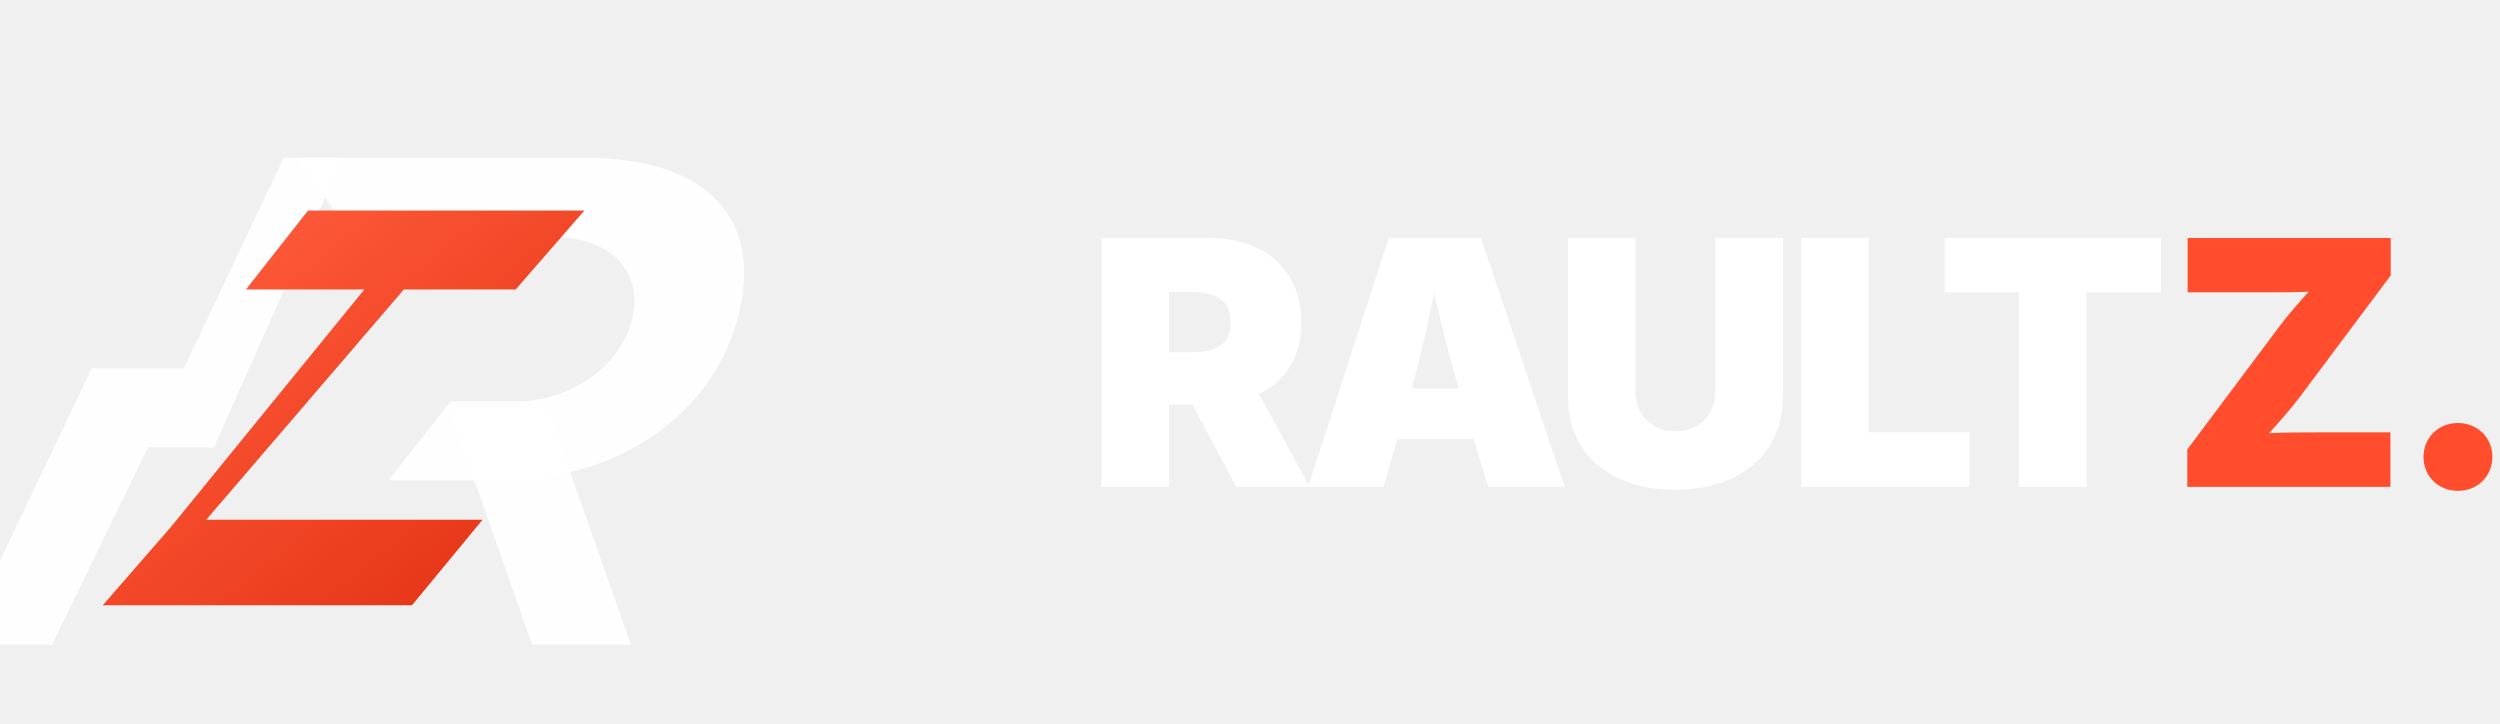
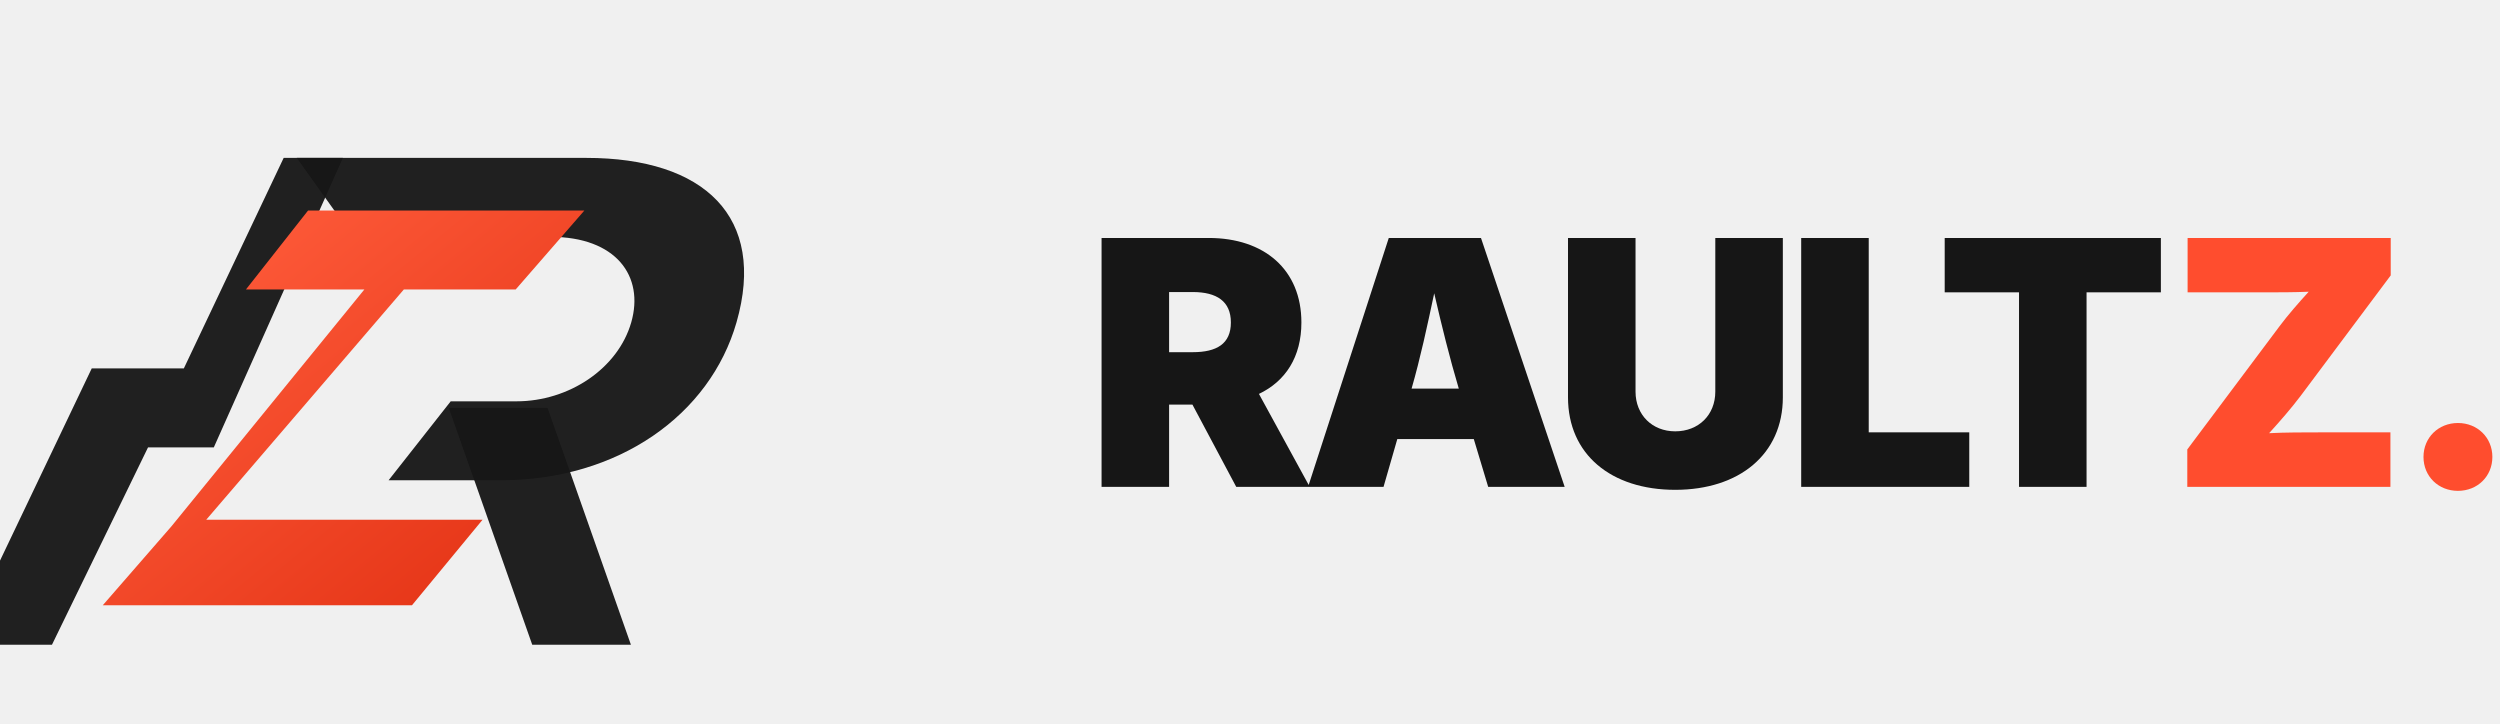
<svg xmlns="http://www.w3.org/2000/svg" viewBox="0 0 380 110" fill="none">
  <defs>
    <linearGradient id="raultzZGrad" x1="0%" y1="0%" x2="100%" y2="100%">
      <stop offset="0%" stop-color="#FF5C3B" />
      <stop offset="100%" stop-color="#E53517" />
    </linearGradient>
  </defs>
  <g transform="skewX(-16) translate(22, 6)">
-     <path d="M 14 18 H 28 L 22 50 H 8 L 0 92 H 14 L 20 62 H 30 L 37 18 Z" fill="#FFFFFF" opacity="0.95" />
-     <path d="M 30 18 H 74 C 92 18 104 27 104 43 C 104 57 93 67 75 67 H 58 L 64 55 H 74 C 82 55 88 50 88 43 C 88 36 82 30 72 30 H 42 Z" fill="#FFFFFF" opacity="0.95" />
-     <path d="M 64 56 H 79 L 102 92 H 87 Z" fill="#FFFFFF" opacity="0.95" />
+     <path d="M 14 18 H 28 L 22 50 H 8 L 0 92 H 14 L 20 62 H 30 L 37 18 Z" fill="#161616" opacity="0.95" />
+     <path d="M 30 18 H 74 C 92 18 104 27 104 43 C 104 57 93 67 75 67 H 58 L 64 55 H 74 C 82 55 88 50 88 43 C 88 36 82 30 72 30 H 42 Z" fill="#161616" opacity="0.95" />
+     <path d="M 64 56 H 79 L 102 92 H 87 Z" fill="#161616" opacity="0.95" />
    <path d="M 34 26 H 76 L 69 38 H 52 L 32 73 H 74 L 67 86 H 20 L 27 74 L 46 38 H 28 Z" fill="url(#raultzZGrad)" />
  </g>
-   <text x="165" y="74" font-family="-apple-system, BlinkMacSystemFont, 'Inter', 'Plus Jakarta Sans', sans-serif" font-size="52" font-weight="900" letter-spacing="-0.04em" fill="#FFFFFF">
+   <text x="165" y="74" font-family="-apple-system, BlinkMacSystemFont, 'Inter', 'Plus Jakarta Sans', sans-serif" font-size="52" font-weight="900" letter-spacing="-0.04em" fill="#161616">
    RAULT<tspan fill="#FF4D2E">Z.</tspan>
  </text>
</svg>
